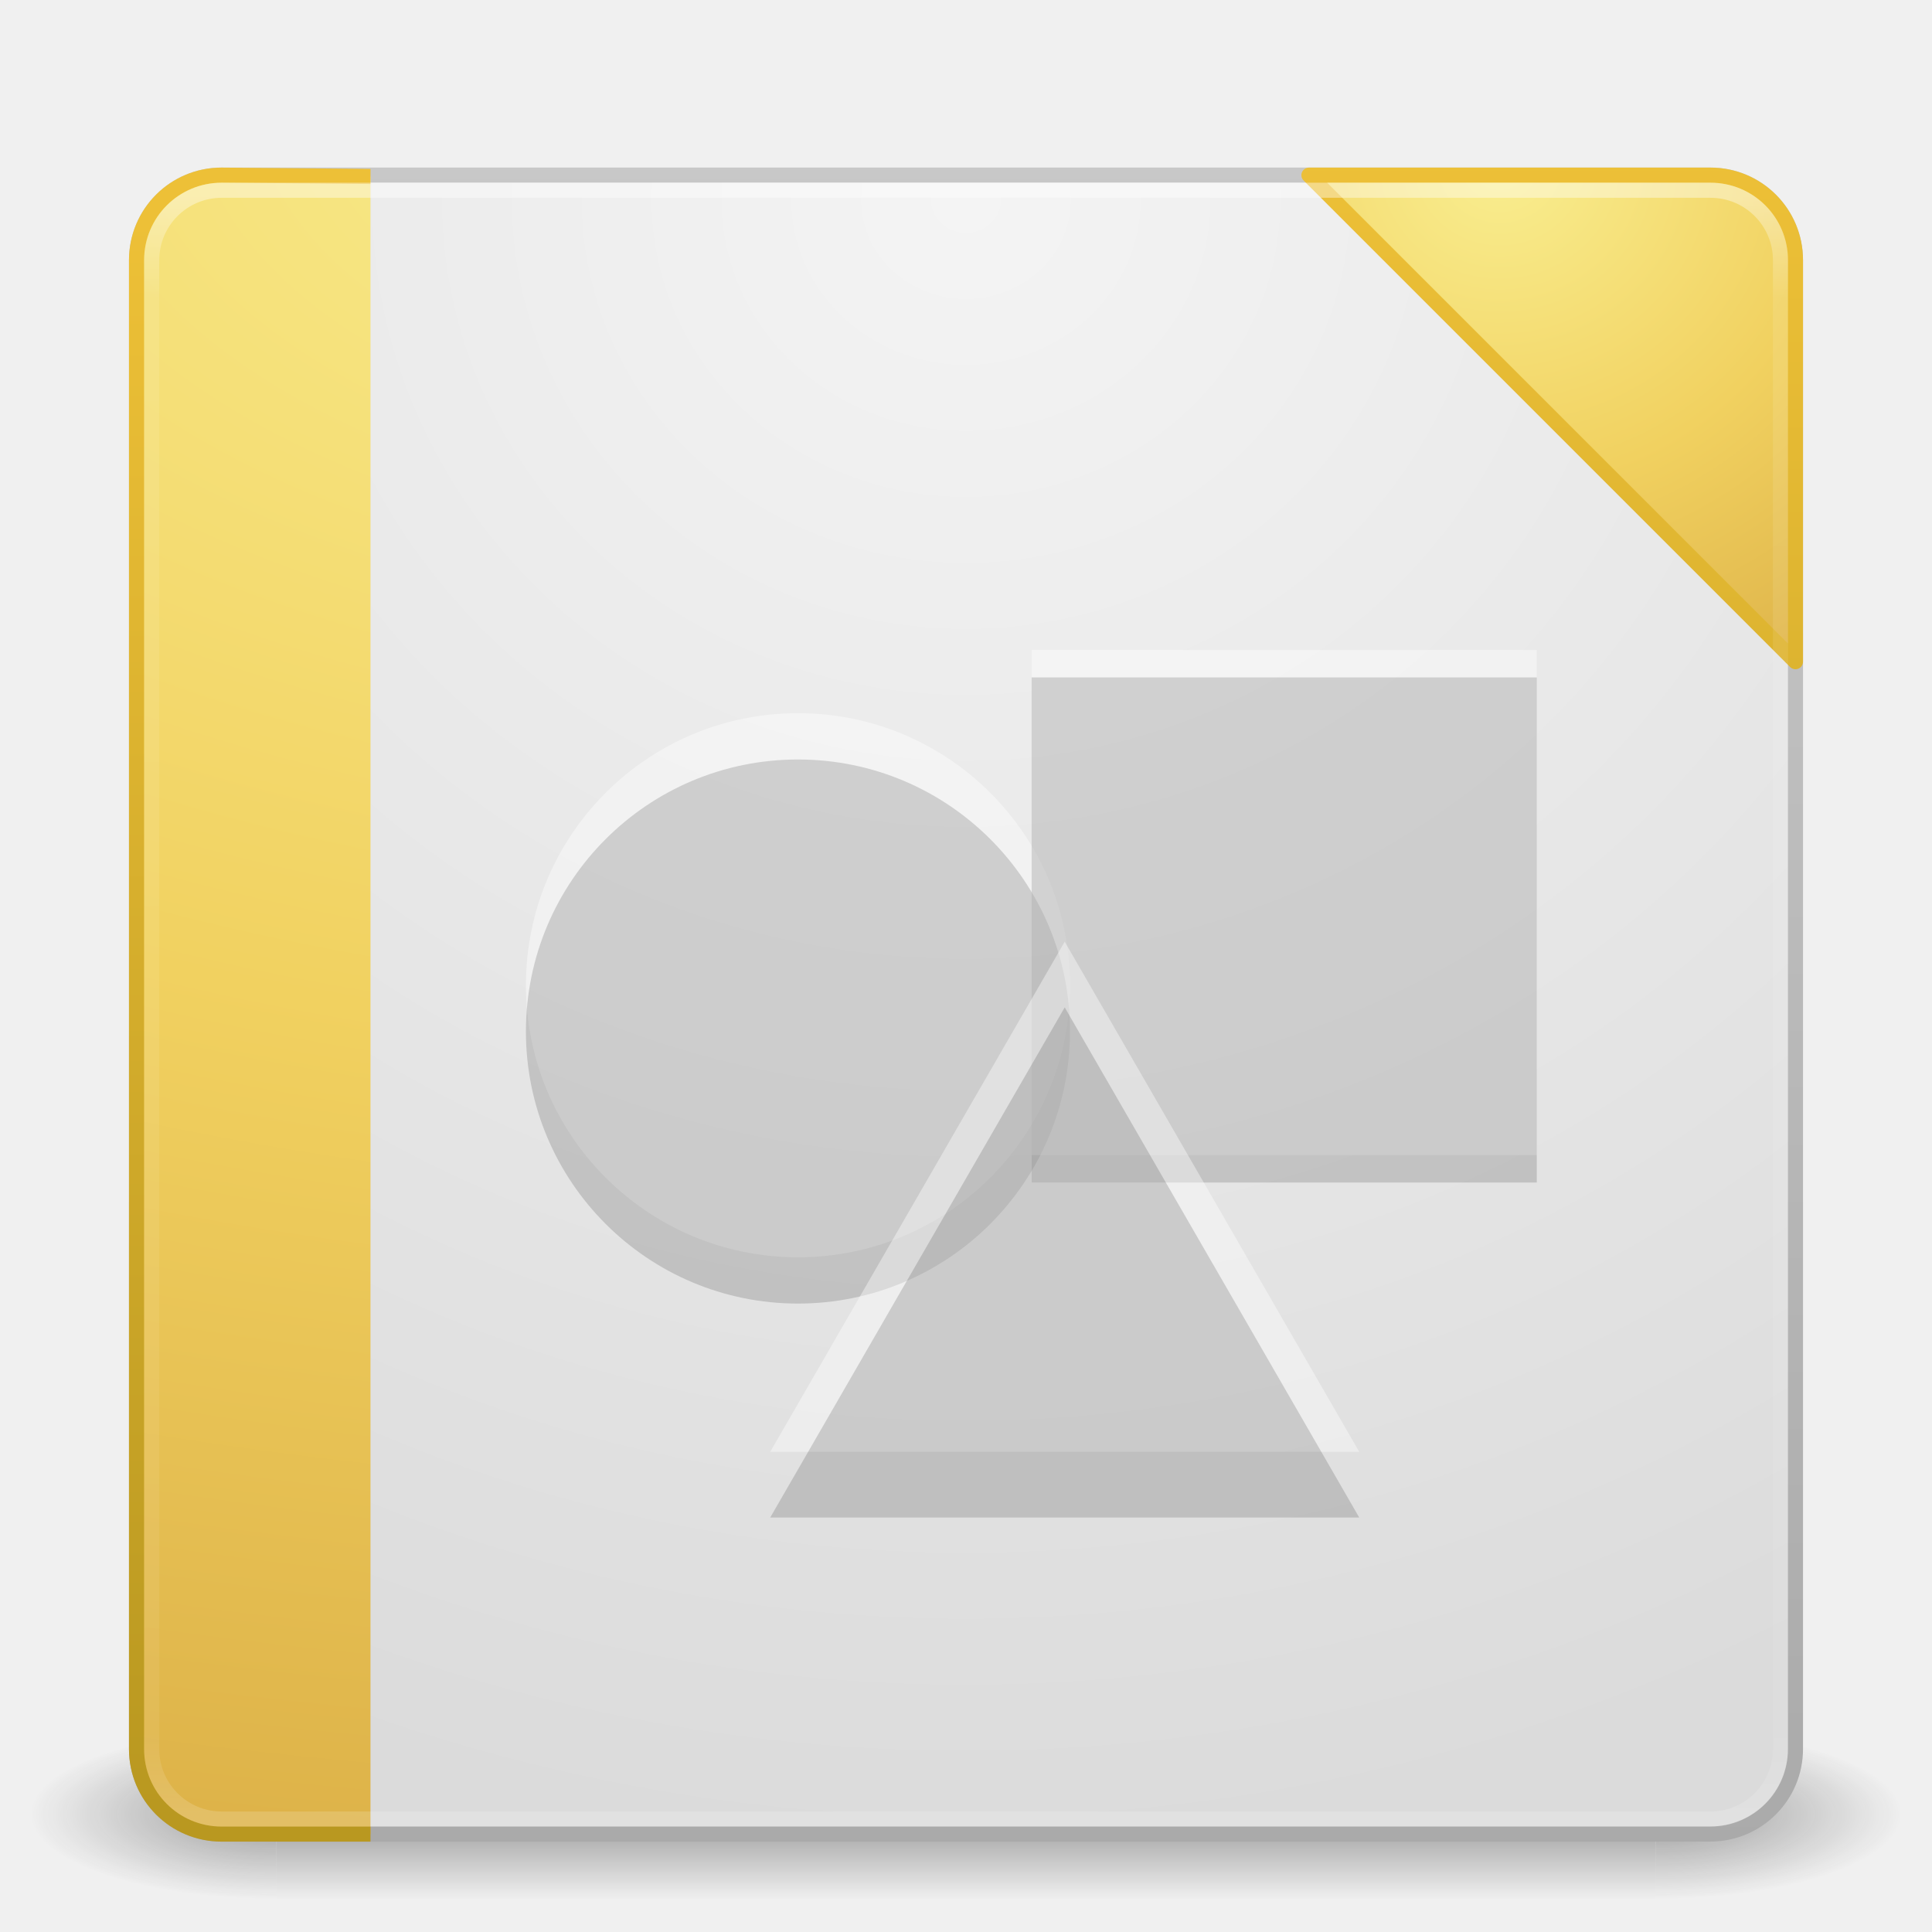
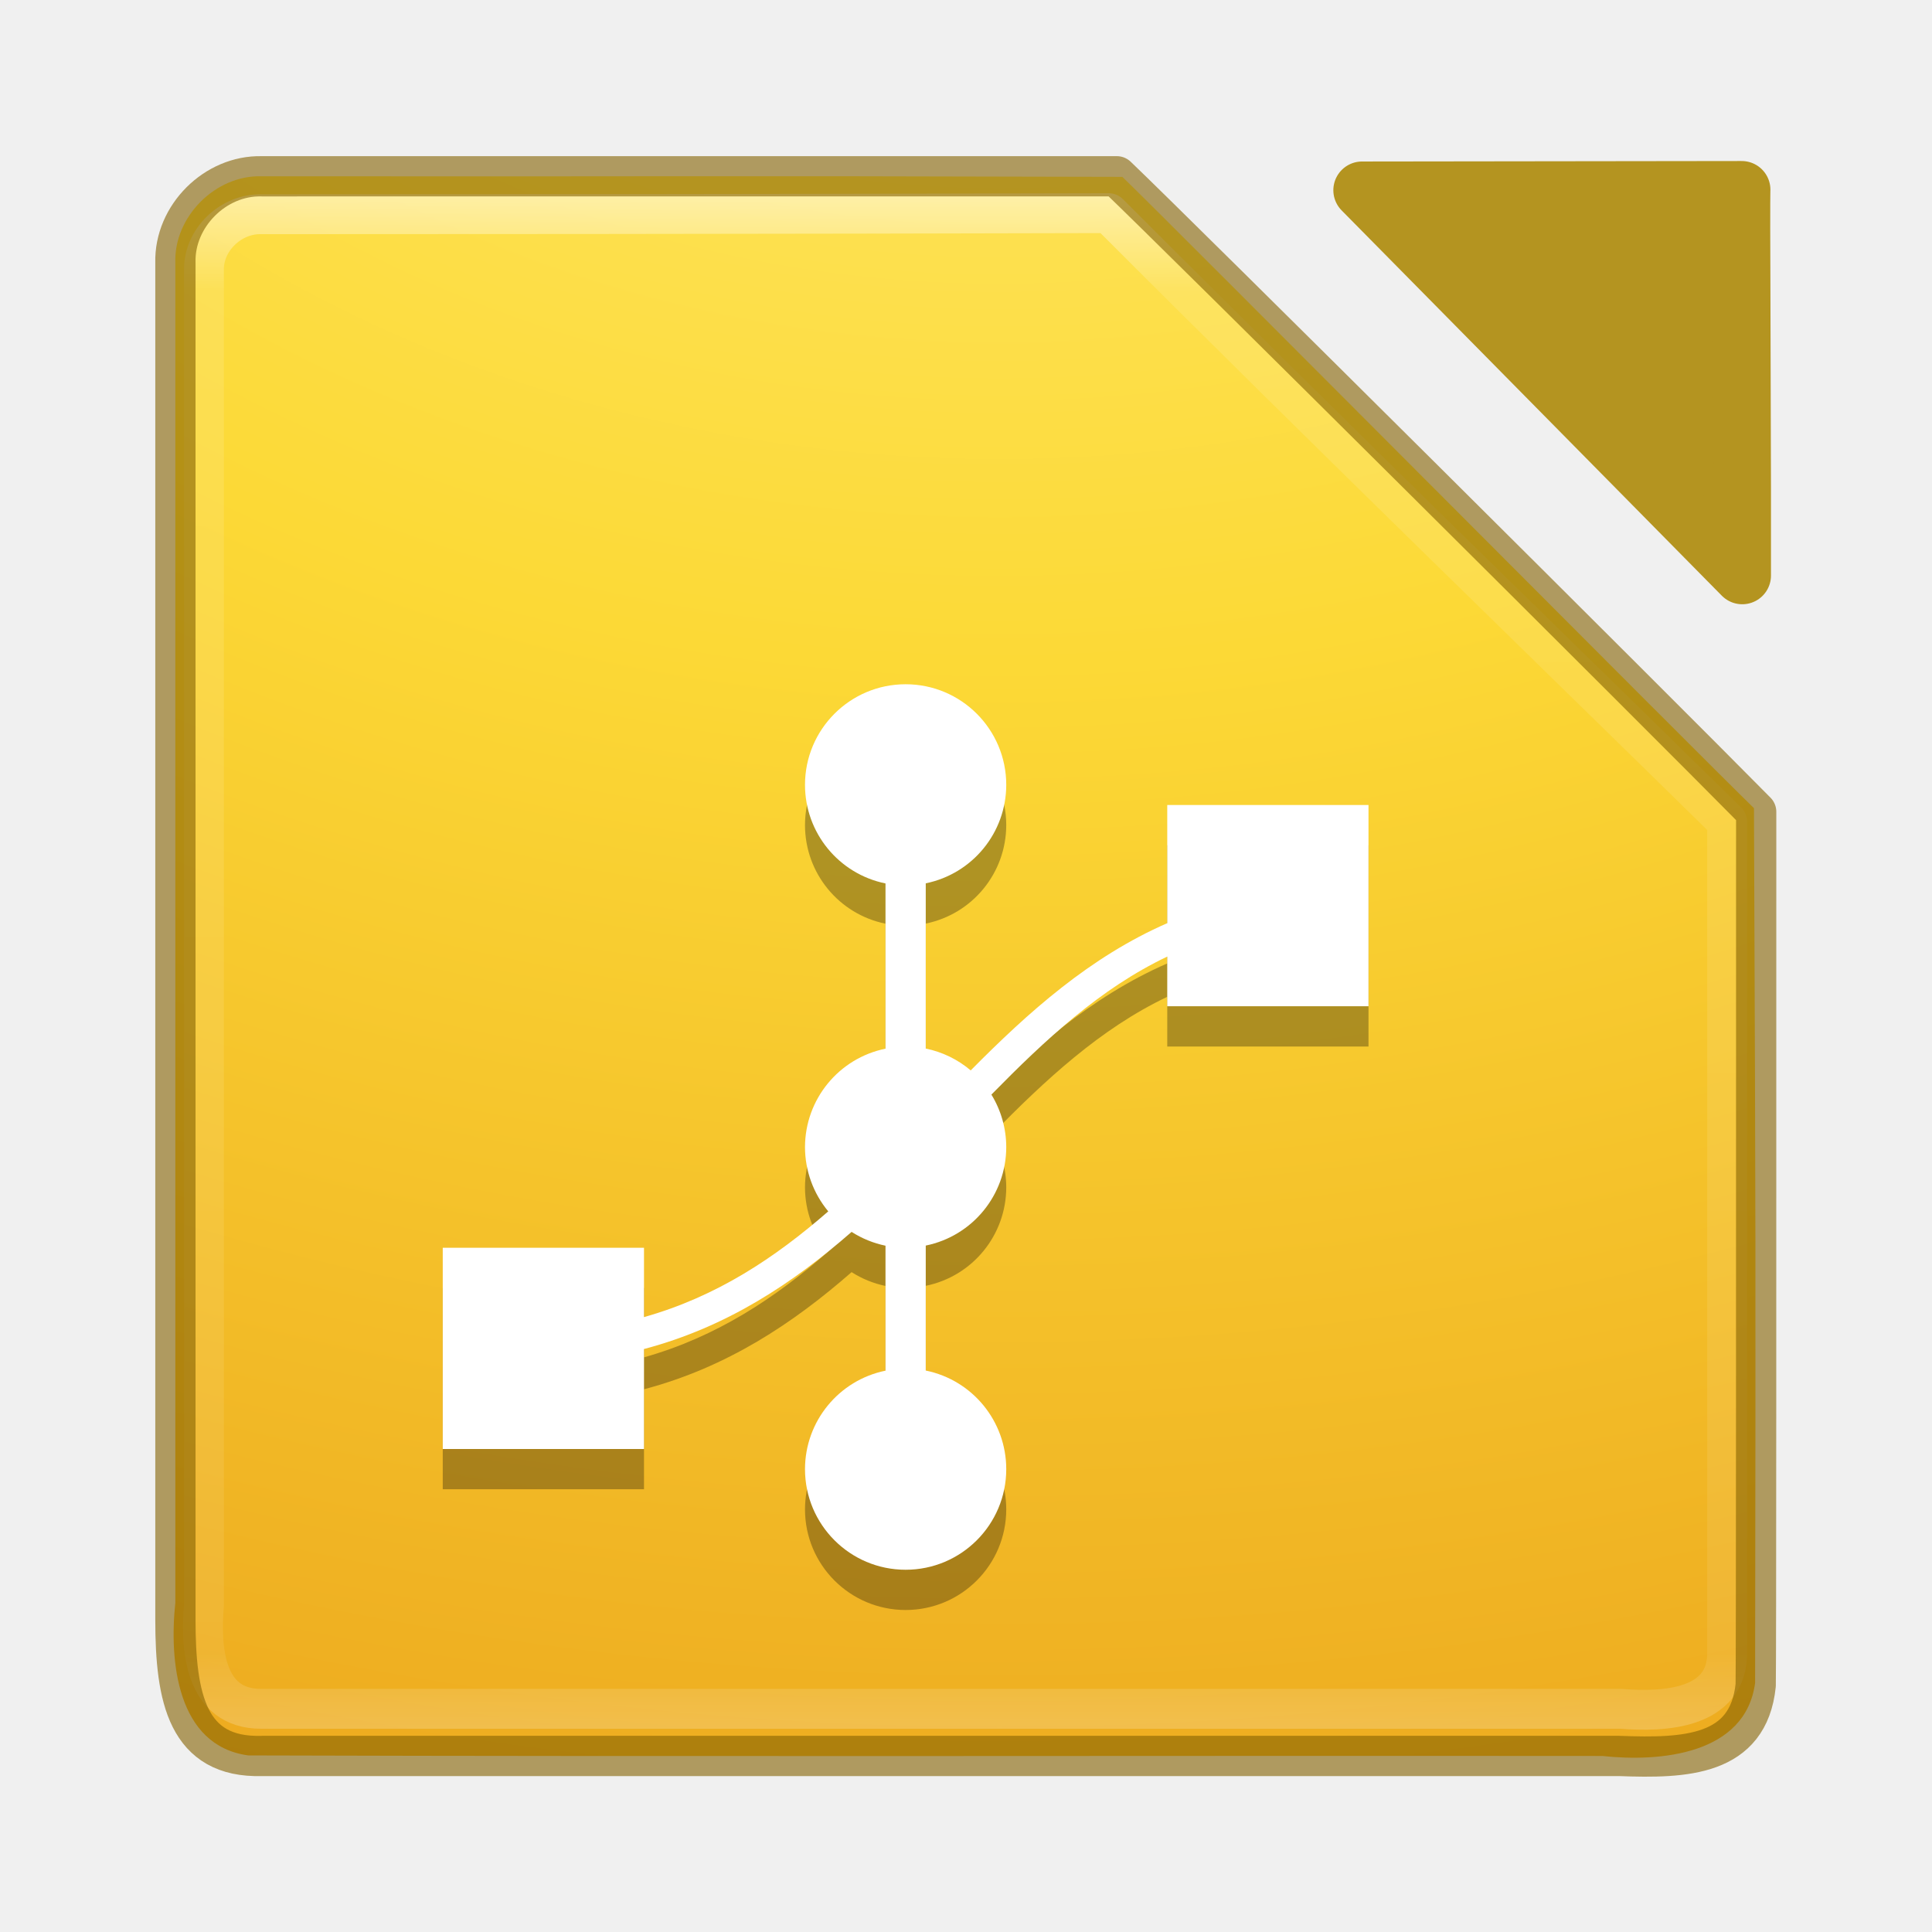
- <svg xmlns="http://www.w3.org/2000/svg" xmlns:xlink="http://www.w3.org/1999/xlink" width="128" height="128" id="svg4369" version="1.1">
-   <defs id="defs4371">
-     <linearGradient y2="43" x2="24" y1="5" x1="24" gradientTransform="translate(2.4e-6,0.9674485)" gradientUnits="userSpaceOnUse" id="linearGradient3497" xlink:href="#linearGradient3924-4" />
-     <linearGradient id="linearGradient3924-4">
-       <stop id="stop3926-8" style="stop-color:#ffffff;stop-opacity:1" offset="0" />
-       <stop id="stop3928-6" style="stop-color:#ffffff;stop-opacity:0.235" offset="0.063" />
-       <stop id="stop3930-4" style="stop-color:#ffffff;stop-opacity:0.157" offset="0.951" />
-       <stop id="stop3932-4" style="stop-color:#ffffff;stop-opacity:0.392" offset="1" />
+ <svg xmlns="http://www.w3.org/2000/svg" xmlns:xlink="http://www.w3.org/1999/xlink" version="1.1" width="48" height="48" id="svg4296">
+   <defs id="defs4298">
+     <linearGradient id="linearGradient3924-1">
+       <stop id="stop3926-3" style="stop-color:#ffffff;stop-opacity:1" offset="0" />
+       <stop id="stop3928-91" style="stop-color:#ffffff;stop-opacity:0.235" offset="0.063" />
+       <stop id="stop3930-6" style="stop-color:#ffffff;stop-opacity:0.157" offset="0.951" />
+       <stop id="stop3932-6" style="stop-color:#ffffff;stop-opacity:0.392" offset="1" />
    </linearGradient>
-     <radialGradient xlink:href="#linearGradient5344-867-2" id="radialGradient3351-4" gradientUnits="userSpaceOnUse" gradientTransform="matrix(-1.6167311e-7,4.352189,-8.092211,-1.30641e-7,102.5594,-28.43509)" cx="7.806" cy="9.957" fx="7.276" fy="9.957" r="12.672" />
-     <linearGradient id="linearGradient5344-867-2">
-       <stop offset="0" style="stop-color:#f9ee90;stop-opacity:1;" id="stop5559-5" />
-       <stop offset="0.397" style="stop-color:#f1d160;stop-opacity:1;" id="stop5561-3" />
-       <stop offset="1" style="stop-color:#ce9a36;stop-opacity:1;" id="stop5563-5" />
+     <radialGradient cx="4.993" cy="43.5" r="2.5" fx="4.993" fy="43.5" id="radialGradient3038-6" xlink:href="#linearGradient3688-166-749-4" gradientUnits="userSpaceOnUse" gradientTransform="matrix(2.003784,0,0,1.4,27.98813,-17.4)" />
+     <linearGradient id="linearGradient3688-166-749-4">
+       <stop id="stop2883-1" style="stop-color:#181818;stop-opacity:1" offset="0" />
+       <stop id="stop2885-5" style="stop-color:#181818;stop-opacity:0" offset="1" />
    </linearGradient>
-     <linearGradient xlink:href="#linearGradient4288" id="linearGradient3353-8" gradientUnits="userSpaceOnUse" gradientTransform="matrix(1,0,0,0.6592363,-2.00485,11.16688)" x1="10.72" y1="49.805" x2="10.72" y2="-7.172" />
-     <linearGradient id="linearGradient4288">
-       <stop id="stop4290" style="stop-color:#b99820;stop-opacity:1;" offset="0" />
-       <stop id="stop4292" style="stop-color:#edc037;stop-opacity:1;" offset="1" />
+     <radialGradient cx="4.993" cy="43.5" r="2.5" fx="4.993" fy="43.5" id="radialGradient3040-2" xlink:href="#linearGradient3688-464-309-9" gradientUnits="userSpaceOnUse" gradientTransform="matrix(2.003784,0,0,1.4,-20.01187,-104.4)" />
+     <linearGradient id="linearGradient3688-464-309-9">
+       <stop id="stop2889-2" style="stop-color:#181818;stop-opacity:1" offset="0" />
+       <stop id="stop2891-2" style="stop-color:#181818;stop-opacity:0" offset="1" />
    </linearGradient>
-     <linearGradient id="linearGradient3104-5-6">
-       <stop offset="0" style="stop-color:#aaaaaa;stop-opacity:1" id="stop3106-9-1" />
-       <stop offset="1" style="stop-color:#c8c8c8;stop-opacity:1" id="stop3108-9" />
+     <linearGradient id="linearGradient3702-501-757-0">
+       <stop id="stop2895-2" style="stop-color:#181818;stop-opacity:0" offset="0" />
+       <stop id="stop2897-9" style="stop-color:#181818;stop-opacity:1" offset="0.5" />
+       <stop id="stop2899-8" style="stop-color:#181818;stop-opacity:0" offset="1" />
    </linearGradient>
-     <linearGradient x1="24" y1="5" x2="24" y2="43" id="linearGradient3084" xlink:href="#linearGradient3924" gradientUnits="userSpaceOnUse" gradientTransform="translate(2.4e-6,0.9674487)" />
-     <linearGradient id="linearGradient3924">
-       <stop id="stop3926" style="stop-color:#ffffff;stop-opacity:1" offset="0" />
-       <stop id="stop3928" style="stop-color:#ffffff;stop-opacity:0.235" offset="0.063" />
-       <stop id="stop3930" style="stop-color:#ffffff;stop-opacity:0.157" offset="0.951" />
-       <stop id="stop3932" style="stop-color:#ffffff;stop-opacity:0.392" offset="1" />
+     <radialGradient xlink:href="#linearGradient2867-449-88-871-390-598-476-591-434-148-57-177-8-3-3" id="radialGradient3046" gradientUnits="userSpaceOnUse" gradientTransform="matrix(0,9.198063,-11.29676,0,137.3083,-79.53505)" cx="7.118" cy="9.957" fx="7.118" fy="9.957" r="12.672" />
+     <linearGradient xlink:href="#linearGradient3924-1" id="linearGradient3491" gradientUnits="userSpaceOnUse" gradientTransform="matrix(1.022835,0,0,1.003577,-0.5594635,-0.1968565)" x1="24" y1="5" x2="24" y2="43" />
+     <mask id="mask32">
+       <g id="g2190" style="filter:url(#alpha)">
+         <use xlink:href="#surface65" id="use2192" x="0" y="0" width="166.399" height="204.8" />
+       </g>
+     </mask>
+     <filter id="alpha" filterUnits="objectBoundingBox" x="0" y="0" width="1" height="1">
+       <feColorMatrix type="matrix" in="SourceGraphic" values="0 0 0 0 1 0 0 0 0 1 0 0 0 0 1 0 0 0 1 0" id="feColorMatrix339" />
+     </filter>
+     <mask id="mask39">
+       <g id="g4274" style="filter:url(#alpha)">
+         <use xlink:href="#surface80" id="use4276" x="0" y="0" width="166.399" height="204.8" />
+       </g>
+     </mask>
+     <mask id="mask40">
+       <g id="g4312" style="filter:url(#alpha)">
+         <use xlink:href="#surface83" id="use4314" x="0" y="0" width="166.399" height="204.8" />
+       </g>
+     </mask>
+     <mask id="mask41">
+       <g id="g4350" style="filter:url(#alpha)">
+         <use xlink:href="#surface86" id="use4352" x="0" y="0" width="166.399" height="204.8" />
+       </g>
+     </mask>
+     <mask id="mask45">
+       <g id="g4862" style="filter:url(#alpha)">
+         <use xlink:href="#surface94" id="use4864" x="0" y="0" width="166.399" height="204.8" />
+       </g>
+     </mask>
+     <mask id="mask46">
+       <g id="g4900" style="filter:url(#alpha)">
+         <use xlink:href="#surface97" id="use4902" x="0" y="0" width="166.399" height="204.8" />
+       </g>
+     </mask>
+     <mask id="mask48">
+       <g id="g5322" style="filter:url(#alpha)">
+         <use xlink:href="#surface101" id="use5324" x="0" y="0" width="166.399" height="204.8" />
+       </g>
+     </mask>
+     <mask id="mask49">
+       <g id="g5360" style="filter:url(#alpha)">
+         <use xlink:href="#surface104" id="use5362" x="0" y="0" width="166.399" height="204.8" />
+       </g>
+     </mask>
+     <mask id="mask51">
+       <g id="g5782" style="filter:url(#alpha)">
+         <use xlink:href="#surface108" id="use5784" x="0" y="0" width="166.399" height="204.8" />
+       </g>
+     </mask>
+     <linearGradient id="linearGradient2867-449-88-871-390-598-476-591-434-148-57-177-8-3-3">
+       <stop id="stop3750-1-0-7-1" style="stop-color:#ffee7d;stop-opacity:1;" offset="0" />
+       <stop id="stop3752-3-7-4-7" style="stop-color:#fcd936;stop-opacity:1;" offset="0.262" />
+       <stop id="stop3754-1-8-5" style="stop-color:#e2880e;stop-opacity:1;" offset="0.705" />
+       <stop id="stop3756-1-6-2-5" style="stop-color:#ac871f;stop-opacity:1;" offset="1" />
    </linearGradient>
-     <radialGradient cx="7.496" cy="8.45" r="20" fx="7.496" fy="8.45" id="radialGradient3093" xlink:href="#linearGradient3600" gradientUnits="userSpaceOnUse" gradientTransform="matrix(0,1.93928,-2.051527,-5.2784231e-8,41.33504,-8.486255)" />
-     <linearGradient id="linearGradient3600">
-       <stop id="stop3602" style="stop-color:#f4f4f4;stop-opacity:1" offset="0" />
-       <stop id="stop3604" style="stop-color:#dbdbdb;stop-opacity:1" offset="1" />
-     </linearGradient>
-     <linearGradient x1="24" y1="44" x2="24" y2="3.899" id="linearGradient3095" xlink:href="#linearGradient3104" gradientUnits="userSpaceOnUse" gradientTransform="translate(-6e-7,0.9674387)" />
-     <linearGradient id="linearGradient3104">
-       <stop id="stop3106" style="stop-color:#aaaaaa;stop-opacity:1" offset="0" />
-       <stop id="stop3108" style="stop-color:#c8c8c8;stop-opacity:1" offset="1" />
-     </linearGradient>
-     <linearGradient x1="20" y1="43" x2="20" y2="3" id="linearGradient3098" xlink:href="#linearGradient3104-5" gradientUnits="userSpaceOnUse" />
-     <linearGradient id="linearGradient3104-5">
-       <stop id="stop3106-9" style="stop-color:#aaaaaa;stop-opacity:1" offset="0" />
-       <stop id="stop3108-8" style="stop-color:#c8c8c8;stop-opacity:1" offset="1" />
-     </linearGradient>
-     <radialGradient cx="4.993" cy="43.5" r="2.5" fx="4.993" fy="43.5" id="radialGradient2873-966-168" xlink:href="#linearGradient3688-166-749" gradientUnits="userSpaceOnUse" gradientTransform="matrix(2.003784,0,0,1.4,27.98813,-17.4)" />
-     <linearGradient id="linearGradient3688-166-749">
-       <stop id="stop2883" style="stop-color:#181818;stop-opacity:1" offset="0" />
-       <stop id="stop2885" style="stop-color:#181818;stop-opacity:0" offset="1" />
-     </linearGradient>
-     <radialGradient cx="4.993" cy="43.5" r="2.5" fx="4.993" fy="43.5" id="radialGradient2875-742-326" xlink:href="#linearGradient3688-464-309" gradientUnits="userSpaceOnUse" gradientTransform="matrix(2.003784,0,0,1.4,-20.01187,-104.4)" />
-     <linearGradient id="linearGradient3688-464-309">
-       <stop id="stop2889" style="stop-color:#181818;stop-opacity:1" offset="0" />
-       <stop id="stop2891" style="stop-color:#181818;stop-opacity:0" offset="1" />
-     </linearGradient>
-     <linearGradient x1="25.058" y1="47.028" x2="25.058" y2="39.999" id="linearGradient2877-634-617" xlink:href="#linearGradient3702-501-757" gradientUnits="userSpaceOnUse" />
-     <linearGradient id="linearGradient3702-501-757">
-       <stop id="stop2895" style="stop-color:#181818;stop-opacity:0" offset="0" />
-       <stop id="stop2897" style="stop-color:#181818;stop-opacity:1" offset="0.5" />
-       <stop id="stop2899" style="stop-color:#181818;stop-opacity:0" offset="1" />
-     </linearGradient>
-     <linearGradient xlink:href="#linearGradient4288" id="linearGradient3898" gradientUnits="userSpaceOnUse" gradientTransform="translate(-6e-7,0.9674387)" x1="24" y1="44" x2="24" y2="3.899" />
-     <radialGradient xlink:href="#linearGradient5344-867-2" id="radialGradient3900" gradientUnits="userSpaceOnUse" gradientTransform="matrix(0,0.9497006,-0.9820278,0,38.84116,-1.519708)" cx="7.04" cy="2.332" fx="7.04" fy="2.332" r="20" />
-     <radialGradient xlink:href="#linearGradient5344-867-2" id="radialGradient3056" gradientUnits="userSpaceOnUse" gradientTransform="matrix(0,0.9497006,-0.9820278,0,38.84116,-1.519708)" cx="7.04" cy="2.332" fx="7.04" fy="2.332" r="20" />
-     <linearGradient xlink:href="#linearGradient4288" id="linearGradient3058" gradientUnits="userSpaceOnUse" gradientTransform="translate(-6e-7,0.9674387)" x1="24" y1="44" x2="24" y2="3.899" />
-     <linearGradient xlink:href="#linearGradient3924-4" id="linearGradient3071" gradientUnits="userSpaceOnUse" gradientTransform="translate(2.4e-6,0.9674485)" x1="24" y1="5" x2="24" y2="43" />
-     <radialGradient xlink:href="#linearGradient5344-867-2" id="radialGradient3074" gradientUnits="userSpaceOnUse" gradientTransform="matrix(-1.6167311e-7,4.352189,-8.092211,-1.30641e-7,102.5594,-28.43509)" cx="7.806" cy="9.957" fx="7.276" fy="9.957" r="12.672" />
-     <linearGradient xlink:href="#linearGradient4288" id="linearGradient3076" gradientUnits="userSpaceOnUse" gradientTransform="matrix(1,0,0,0.6592363,-2.00485,11.16688)" x1="10.72" y1="49.805" x2="10.72" y2="-7.172" />
-     <linearGradient xlink:href="#linearGradient3924" id="linearGradient3079" gradientUnits="userSpaceOnUse" gradientTransform="translate(2.4e-6,0.9674487)" x1="24" y1="5" x2="24" y2="43" />
-     <radialGradient xlink:href="#linearGradient3600" id="radialGradient3082" gradientUnits="userSpaceOnUse" gradientTransform="matrix(0,1.93928,-2.051527,-5.2784231e-8,41.33504,-8.486255)" cx="7.496" cy="8.45" fx="7.496" fy="8.45" r="20" />
-     <linearGradient xlink:href="#linearGradient3104" id="linearGradient3085" gradientUnits="userSpaceOnUse" gradientTransform="translate(-6e-7,0.9674387)" x1="24" y1="44" x2="24" y2="3.899" />
-     <linearGradient xlink:href="#linearGradient3104-5" id="linearGradient3088" gradientUnits="userSpaceOnUse" x1="20" y1="43" x2="20" y2="3" />
-     <radialGradient xlink:href="#linearGradient3688-166-749" id="radialGradient3126" gradientUnits="userSpaceOnUse" gradientTransform="matrix(2.003784,0,0,1.4,27.98813,-17.4)" cx="4.993" cy="43.5" fx="4.993" fy="43.5" r="2.5" />
-     <radialGradient xlink:href="#linearGradient3688-464-309" id="radialGradient3128" gradientUnits="userSpaceOnUse" gradientTransform="matrix(2.003784,0,0,1.4,-20.01187,-104.4)" cx="4.993" cy="43.5" fx="4.993" fy="43.5" r="2.5" />
-     <linearGradient xlink:href="#linearGradient3702-501-757" id="linearGradient3130" gradientUnits="userSpaceOnUse" x1="25.058" y1="47.028" x2="25.058" y2="39.999" />
-     <linearGradient xlink:href="#linearGradient3104-5" id="linearGradient3132" gradientUnits="userSpaceOnUse" x1="20" y1="43" x2="20" y2="3" />
-     <radialGradient xlink:href="#linearGradient3600" id="radialGradient3134" gradientUnits="userSpaceOnUse" gradientTransform="matrix(0,1.93928,-2.051527,-5.2784231e-8,41.33504,-8.486255)" cx="7.496" cy="8.45" fx="7.496" fy="8.45" r="20" />
-     <linearGradient xlink:href="#linearGradient3104" id="linearGradient3136" gradientUnits="userSpaceOnUse" gradientTransform="translate(-6e-7,0.9674387)" x1="24" y1="44" x2="24" y2="3.899" />
-     <linearGradient xlink:href="#linearGradient3924" id="linearGradient3138" gradientUnits="userSpaceOnUse" gradientTransform="translate(2.4e-6,0.9674487)" x1="24" y1="5" x2="24" y2="43" />
-     <radialGradient xlink:href="#linearGradient5344-867-2" id="radialGradient3140" gradientUnits="userSpaceOnUse" gradientTransform="matrix(-1.6167311e-7,4.352189,-8.092211,-1.30641e-7,102.5594,-28.43509)" cx="7.806" cy="9.957" fx="7.276" fy="9.957" r="12.672" />
-     <linearGradient xlink:href="#linearGradient4288" id="linearGradient3142" gradientUnits="userSpaceOnUse" gradientTransform="matrix(1,0,0,0.6592363,-2.00485,11.16688)" x1="10.72" y1="49.805" x2="10.72" y2="-7.172" />
-     <linearGradient xlink:href="#linearGradient3924-4" id="linearGradient3144" gradientUnits="userSpaceOnUse" gradientTransform="translate(2.4e-6,0.9674485)" x1="24" y1="5" x2="24" y2="43" />
-     <radialGradient xlink:href="#linearGradient5344-867-2" id="radialGradient3146" gradientUnits="userSpaceOnUse" gradientTransform="matrix(0,0.9497006,-0.9820278,0,38.84116,-1.519708)" cx="7.04" cy="2.332" fx="7.04" fy="2.332" r="20" />
-     <linearGradient xlink:href="#linearGradient4288" id="linearGradient3148" gradientUnits="userSpaceOnUse" gradientTransform="translate(-6e-7,0.9674387)" x1="24" y1="44" x2="24" y2="3.899" />
-     <radialGradient xlink:href="#linearGradient5344-867-2" id="radialGradient3151" gradientUnits="userSpaceOnUse" gradientTransform="matrix(0,0.9497006,-0.9820278,0,38.84116,-1.519708)" cx="7.04" cy="2.332" fx="7.04" fy="2.332" r="20" />
-     <linearGradient xlink:href="#linearGradient4288" id="linearGradient3153" gradientUnits="userSpaceOnUse" gradientTransform="translate(-6e-7,0.9674387)" x1="24" y1="44" x2="24" y2="3.899" />
-     <linearGradient xlink:href="#linearGradient3924-4" id="linearGradient3165" gradientUnits="userSpaceOnUse" gradientTransform="translate(2.4e-6,0.9674485)" x1="24" y1="5" x2="24" y2="43" />
-     <radialGradient xlink:href="#linearGradient5344-867-2" id="radialGradient3168" gradientUnits="userSpaceOnUse" gradientTransform="matrix(-1.6167311e-7,4.352189,-8.092211,-1.30641e-7,102.5594,-28.43509)" cx="7.806" cy="9.957" fx="7.276" fy="9.957" r="12.672" />
-     <linearGradient xlink:href="#linearGradient4288" id="linearGradient3170" gradientUnits="userSpaceOnUse" gradientTransform="matrix(1,0,0,0.6592363,-2.00485,11.16688)" x1="10.72" y1="49.805" x2="10.72" y2="-7.172" />
-     <linearGradient xlink:href="#linearGradient3924" id="linearGradient3173" gradientUnits="userSpaceOnUse" gradientTransform="translate(2.4e-6,0.9674487)" x1="24" y1="5" x2="24" y2="43" />
-     <radialGradient xlink:href="#linearGradient3600" id="radialGradient3176" gradientUnits="userSpaceOnUse" gradientTransform="matrix(0,1.93928,-2.051527,-5.2784231e-8,41.33504,-8.486255)" cx="7.496" cy="8.45" fx="7.496" fy="8.45" r="20" />
-     <linearGradient xlink:href="#linearGradient3104" id="linearGradient3178" gradientUnits="userSpaceOnUse" gradientTransform="translate(-6e-7,0.9674387)" x1="24" y1="44" x2="24" y2="3.899" />
-     <linearGradient xlink:href="#linearGradient3104-5" id="linearGradient3181" gradientUnits="userSpaceOnUse" x1="20" y1="43" x2="20" y2="3" />
  </defs>
-   <g id="layer1" transform="translate(0,80)">
-     <g id="g3199" transform="matrix(2.818181,0,0,2.818181,-3.636361,-83.80813)" style="stroke-width:0.355;stroke-miterlimit:4;stroke-dasharray:none">
-       <g style="stroke-width:0.507;stroke-miterlimit:4;stroke-dasharray:none;display:inline" id="g2036" transform="matrix(1.1,0,0,0.4444449,-2.400002,25.11107)">
-         <g style="opacity:0.4;stroke-width:0.436;stroke-miterlimit:4;stroke-dasharray:none" id="g3712" transform="matrix(1.052632,0,0,1.285713,-1.263158,-13.42854)">
-           <rect style="fill:url(#radialGradient3126);fill-opacity:1;stroke:none" id="rect2801" y="40" x="38" height="7" width="5" />
-           <rect style="fill:url(#radialGradient3128);fill-opacity:1;stroke:none" id="rect3696" transform="scale(-1,-1)" y="-47" x="-10" height="7" width="5" />
-           <rect style="fill:url(#linearGradient3130);fill-opacity:1;stroke:none" id="rect3700" y="40" x="10" height="7" width="28" />
-         </g>
-       </g>
-       <path style="opacity:0.05;color:#000000;fill:url(#linearGradient3181);fill-opacity:1;fill-rule:nonzero;stroke:none;stroke-width:0.355;marker:none;visibility:visible;display:inline;overflow:visible;enable-background:accumulate" id="path4564-0" d="m 22.969,8.187 a 2.936,2.936 0 0 0 -1.406,0.406 L 10.531,14.969 A 2.936,2.936 0 0 0 9.125,17 2.936,2.936 0 0 0 9.094,17 2.936,2.936 0 0 0 8.125,19.188 L 8.062,31.906 a 2.936,2.936 0 0 0 1,2.188 2.936,2.936 0 0 0 0,0.031 2.936,2.936 0 0 0 1.438,2.094 l 11,6.312 a 2.936,2.936 0 0 0 2.406,0.219 2.936,2.936 0 0 0 0.031,0 2.936,2.936 0 0 0 2.5,-0.188 l 11,-6.344 a 2.936,2.936 0 0 0 1.406,-2 2.936,2.936 0 0 0 1.094,-2.25 l 0,-12.719 a 2.936,2.936 0 0 0 -1,-2.188 A 2.936,2.936 0 0 0 37.5,14.969 L 26.469,8.625 a 2.936,2.936 0 0 0 -2.406,-0.25 2.936,2.936 0 0 0 -1.094,-0.188 z" />
-       <rect style="color:#000000;fill:url(#radialGradient3176);fill-opacity:1;fill-rule:nonzero;stroke:url(#linearGradient3178);stroke-width:0.355;stroke-linecap:round;stroke-linejoin:round;stroke-miterlimit:4;stroke-opacity:1;stroke-dasharray:none;stroke-dashoffset:0;marker:none;visibility:visible;display:inline;overflow:visible;enable-background:accumulate" id="rect5505-21" y="5.467" x="4.5" ry="2" rx="2" height="39" width="39" />
-       <path id="rect5505-21-0" d="m 10,5.5 c 0,0 -3.1,-0.031 -3.5,-0.031 -1.108,0 -2,0.892 -2,2 l 0,35 c 0,1.108 0.892,2 2,2 l 3.5,0" style="color:#000000;fill:url(#radialGradient3168);fill-opacity:1;fill-rule:nonzero;stroke:url(#linearGradient3170);stroke-width:0.355;stroke-linecap:butt;stroke-linejoin:round;stroke-miterlimit:4;stroke-opacity:1;stroke-dasharray:none;stroke-dashoffset:0;marker:none;visibility:visible;display:inline;overflow:visible;enable-background:accumulate" />
-       <g id="g3188" style="stroke-width:0.355;stroke-miterlimit:4;stroke-dasharray:none">
-         <g id="g3069" transform="matrix(0.9525495,0,0,0.9525495,-10.0243,0.3609456)" style="stroke-width:0.373;stroke-miterlimit:4;stroke-dasharray:none">
-           <path transform="translate(7.857143,5.64101)" style="opacity:0.4;fill:#ffffff;fill-opacity:1;stroke:none" id="path3051" d="m 30.429,19.714 c 0,3.708 -3.006,6.714 -6.714,6.714 -3.708,0 -6.714,-3.006 -6.714,-6.714 0,-3.708 3.006,-6.714 6.714,-6.714 3.708,0 6.714,3.006 6.714,6.714 z" />
-           <path transform="translate(7.857143,6.783867)" d="m 30.429,19.714 c 0,3.708 -3.006,6.714 -6.714,6.714 -3.708,0 -6.714,-3.006 -6.714,-6.714 0,-3.708 3.006,-6.714 6.714,-6.714 3.708,0 6.714,3.006 6.714,6.714 z" id="path3049" style="opacity:0.15;fill:#000000;fill-opacity:1;stroke:none" />
-         </g>
-         <g id="g3065" transform="matrix(0.9035027,0,0,0.9035027,9.732043,3.982738)" style="stroke-width:0.393;stroke-miterlimit:4;stroke-dasharray:none">
-           <rect ry="0" rx="0" y="14" x="17.5" height="13.143" width="13.143" id="rect3053" style="opacity:0.4;fill:#ffffff;fill-opacity:1;stroke:none" />
-           <rect style="opacity:0.15;fill:#000000;fill-opacity:1;stroke:none" id="rect3055" width="13.143" height="13.143" x="17.5" y="14.714" rx="0" ry="0" />
-         </g>
-         <g id="g3061" transform="matrix(0.9828942,0,0,0.9828942,7.786505,7.052968)" style="stroke-width:0.361;stroke-miterlimit:4;stroke-dasharray:none">
-           <path style="opacity:0.4;fill:#ffffff;fill-opacity:1;stroke:none" id="path3059" d="m 25.901,28.924 -7.044,-1e-6 -7.044,1e-6 3.522,-6.101 3.522,-6.101 3.522,6.101 z" />
-           <path transform="translate(0,1.571429)" d="m 25.901,28.924 -7.044,-1e-6 -7.044,1e-6 3.522,-6.101 3.522,-6.101 3.522,6.101 z" id="path3057" style="opacity:0.15;fill:#000000;fill-opacity:1;stroke:none" />
-         </g>
-       </g>
-       <path id="rect3872" d="m 32.062,5.469 11.438,11.438 0,-9.438 c 0,-1.108 -0.892,-2 -2,-2 l -9.438,0 z" style="color:#000000;fill:url(#radialGradient3151);fill-opacity:1;fill-rule:nonzero;stroke:url(#linearGradient3153);stroke-width:0.355;stroke-linecap:round;stroke-linejoin:round;stroke-miterlimit:4;stroke-opacity:1;stroke-dasharray:none;stroke-dashoffset:0;marker:none;visibility:visible;display:inline;overflow:visible;enable-background:accumulate" />
-       <rect style="opacity:0.4;fill:none;stroke:url(#linearGradient3165);stroke-width:0.355;stroke-linecap:round;stroke-linejoin:round;stroke-miterlimit:4;stroke-opacity:1;stroke-dasharray:none;stroke-dashoffset:0" id="rect6741-2-5" y="5.824" x="4.857" ry="1.644" rx="1.644" height="38.291" width="38.291" />
-     </g>
-   </g>
+   <use transform="matrix(0.2835962,0,0,0.2835963,-104.7445,-3.32954)" xlink:href="#surface66" mask="url(#mask32)" id="use5918" x="0" y="0" width="166.399" height="204.8" />
+   <use transform="matrix(0.2835962,0,0,0.2835963,-104.7445,-3.32954)" xlink:href="#surface81" mask="url(#mask39)" id="use5938" x="0" y="0" width="166.399" height="204.8" />
+   <use transform="matrix(0.2835962,0,0,0.2835963,-104.7445,-3.32954)" xlink:href="#surface84" mask="url(#mask40)" id="use5940" x="0" y="0" width="166.399" height="204.8" />
+   <use transform="matrix(0.2835962,0,0,0.2835963,-104.7445,-3.32954)" xlink:href="#surface87" mask="url(#mask41)" id="use5942" x="0" y="0" width="166.399" height="204.8" />
+   <use transform="matrix(0.2835962,0,0,0.2835963,-104.7445,-3.32954)" xlink:href="#surface95" mask="url(#mask45)" id="use5946" x="0" y="0" width="166.399" height="204.8" />
+   <use transform="matrix(0.2835962,0,0,0.2835963,-104.7445,-3.32954)" xlink:href="#surface98" mask="url(#mask46)" id="use5948" x="0" y="0" width="166.399" height="204.8" />
+   <use transform="matrix(0.2835962,0,0,0.2835963,-104.7445,-3.32954)" xlink:href="#surface102" mask="url(#mask48)" id="use5950" x="0" y="0" width="166.399" height="204.8" />
+   <use transform="matrix(0.2835962,0,0,0.2835963,-104.7445,-3.32954)" xlink:href="#surface105" mask="url(#mask49)" id="use5952" x="0" y="0" width="166.399" height="204.8" />
+   <use transform="matrix(0.2835962,0,0,0.2835963,-104.7445,-3.32954)" xlink:href="#surface109" mask="url(#mask51)" id="use5954" x="0" y="0" width="166.399" height="204.8" />
+   <g transform="matrix(0.3863364,0,0,0.2727081,-4.977089,7.7734)" id="g3174-4" style="fill:#352700;fill-opacity:1;stroke:#352700;stroke-width:1.001;stroke-miterlimit:4;stroke-dasharray:none;stroke-opacity:1" />
+   <path id="path4572-6" d="M 33.84,4.726 40.659,11.636 l 2.627,2.663 0,-2.127 -0.015,-5.348 c -0.009,-1.921 0.001,-2.11 0.001,-2.11 z" style="color:#000000;display:inline;overflow:visible;visibility:visible;fill:#b49420;fill-opacity:1;stroke:#b49420;stroke-width:1.427;stroke-linecap:round;stroke-linejoin:round;stroke-miterlimit:4;stroke-dasharray:none;stroke-dashoffset:0;stroke-opacity:1;marker:none;enable-background:accumulate" />
+   <path style="color:#000000;display:inline;overflow:visible;visibility:visible;opacity:1;fill:url(#radialGradient3046);fill-opacity:1;fill-rule:nonzero;stroke:none;stroke-width:1;stroke-miterlimit:4;stroke-dasharray:none;marker:none;enable-background:accumulate" d="m 6.499,4.38 c 11.769,0.01 9.618,-0.019 21.386,0.014 1.1,1.056 14.387,14.42 15.692,15.685 0.043,11.192 0.044,10.509 0.028,21.736 -0.241,1.78 -2.364,1.967 -3.794,1.812 -11.214,-0.01 -22.428,0.019 -33.642,-0.014 -1.78,-0.24 -1.967,-2.363 -1.813,-3.792 0,-11.1 0,-22.2 0,-33.3 C 4.322,5.38 5.358,4.344 6.499,4.38 Z" id="rect5505-21-3-8-5-2" />
+   <path style="opacity:0.5;fill:none;stroke:url(#linearGradient3491);stroke-width:0.99;stroke-linecap:round;stroke-linejoin:round;stroke-miterlimit:4;stroke-dasharray:none;stroke-dashoffset:0;stroke-opacity:1" d="m 6.494,5.323 c 11.663,0 21.053,-0.027 21.053,-0.027 5.38,5.391 11.124,10.954 15.363,15.117 0,0 0.001,14.054 0.001,20.645 0.006,1.405 -1.563,1.483 -2.629,1.397 -11.262,0 -22.525,0 -33.787,0 -1.436,0.006 -1.515,-1.53 -1.428,-2.573 0,-11.054 0,-22.108 0,-33.162 -0.019,-0.751 0.66,-1.416 1.428,-1.397 z" id="rect6741-5-0-2-3" />
+   <path style="color:#000000;display:inline;overflow:visible;visibility:visible;opacity:0.6;fill:none;stroke:#846100;stroke-width:1;stroke-linecap:round;stroke-linejoin:round;stroke-miterlimit:4;stroke-dasharray:none;stroke-dashoffset:0;stroke-opacity:1;marker:none;enable-background:accumulate" d="m 6.499,4.38 c 7.132,0 21.247,-6.05e-4 21.247,-6.05e-4 1.58,1.51 13.467,13.337 15.886,15.79 0,11.241 -4e-6,20.949 -0.012,21.699 -0.183,1.764 -1.748,1.82 -3.385,1.758 -11.245,0 -22.49,0 -33.735,0 -1.841,0.051 -2.142,-1.432 -2.142,-3.384 0,-11.241 0,-22.481 0,-33.722 C 4.33,5.37 5.347,4.352 6.499,4.38 Z" id="rect5505-21-3-8-9-1-1" />
+   <path id="path4415" d="m 22.5,18 a 2.5,2.5 0 0 0 -2.5,2.5 2.5,2.5 0 0 0 2,2.449 l 0,4.105 A 2.5,2.5 0 0 0 20,29.5 2.5,2.5 0 0 0 20.578,31.096 C 19.26,32.245 17.812,33.212 16,33.723 L 16,32 l -5,0 0,5 5,0 0,-2.484 c 2.068,-0.547 3.706,-1.641 5.158,-2.91 A 2.5,2.5 0 0 0 22,31.949 l 0,3.105 A 2.5,2.5 0 0 0 20,37.5 2.5,2.5 0 0 0 22.5,40 2.5,2.5 0 0 0 25,37.5 2.5,2.5 0 0 0 23,35.051 l 0,-3.105 A 2.5,2.5 0 0 0 25,29.5 2.5,2.5 0 0 0 24.631,28.195 C 25.973,26.829 27.332,25.56 29,24.766 L 29,26 l 5,0 0,-5 -5,0 0,2.936 c -1.914,0.836 -3.444,2.203 -4.883,3.658 A 2.5,2.5 0 0 0 23,27.051 l 0,-4.105 A 2.5,2.5 0 0 0 25,20.5 2.5,2.5 0 0 0 22.5,18 Z" style="color:#000000;font-style:normal;font-variant:normal;font-weight:normal;font-stretch:normal;font-size:medium;line-height:normal;font-family:sans-serif;text-indent:0;text-align:start;text-decoration:none;text-decoration-line:none;text-decoration-style:solid;text-decoration-color:#000000;letter-spacing:normal;word-spacing:normal;text-transform:none;direction:ltr;block-progression:tb;writing-mode:lr-tb;baseline-shift:baseline;text-anchor:start;white-space:normal;clip-rule:nonzero;display:inline;overflow:visible;visibility:visible;opacity:0.3;isolation:auto;mix-blend-mode:normal;color-interpolation:sRGB;color-interpolation-filters:linearRGB;solid-color:#000000;solid-opacity:1;fill:#000000;fill-opacity:1;fill-rule:nonzero;stroke:none;stroke-width:0.773px;stroke-linecap:butt;stroke-linejoin:miter;stroke-miterlimit:4;stroke-dasharray:none;stroke-dashoffset:0;stroke-opacity:1;color-rendering:auto;image-rendering:auto;shape-rendering:auto;text-rendering:auto;enable-background:accumulate" />
+   <path style="color:#000000;font-style:normal;font-variant:normal;font-weight:normal;font-stretch:normal;font-size:medium;line-height:normal;font-family:sans-serif;text-indent:0;text-align:start;text-decoration:none;text-decoration-line:none;text-decoration-style:solid;text-decoration-color:#000000;letter-spacing:normal;word-spacing:normal;text-transform:none;direction:ltr;block-progression:tb;writing-mode:lr-tb;baseline-shift:baseline;text-anchor:start;white-space:normal;clip-rule:nonzero;display:inline;overflow:visible;visibility:visible;opacity:1;isolation:auto;mix-blend-mode:normal;color-interpolation:sRGB;color-interpolation-filters:linearRGB;solid-color:#000000;solid-opacity:1;fill:#ffffff;fill-opacity:1;fill-rule:nonzero;stroke:none;stroke-width:0.773px;stroke-linecap:butt;stroke-linejoin:miter;stroke-miterlimit:4;stroke-dasharray:none;stroke-dashoffset:0;stroke-opacity:1;color-rendering:auto;image-rendering:auto;shape-rendering:auto;text-rendering:auto;enable-background:accumulate" d="m 22.5,17 a 2.5,2.5 0 0 0 -2.5,2.5 2.5,2.5 0 0 0 2,2.449 l 0,4.105 A 2.5,2.5 0 0 0 20,28.5 2.5,2.5 0 0 0 20.578,30.096 C 19.26,31.245 17.812,32.212 16,32.723 L 16,31 l -5,0 0,5 5,0 0,-2.484 c 2.068,-0.547 3.706,-1.641 5.158,-2.91 A 2.5,2.5 0 0 0 22,30.949 l 0,3.105 A 2.5,2.5 0 0 0 20,36.5 2.5,2.5 0 0 0 22.5,39 2.5,2.5 0 0 0 25,36.5 2.5,2.5 0 0 0 23,34.051 l 0,-3.105 A 2.5,2.5 0 0 0 25,28.5 2.5,2.5 0 0 0 24.631,27.195 C 25.973,25.829 27.332,24.56 29,23.766 L 29,25 l 5,0 0,-5 -5,0 0,2.936 c -1.914,0.836 -3.444,2.203 -4.883,3.658 A 2.5,2.5 0 0 0 23,26.051 l 0,-4.105 A 2.5,2.5 0 0 0 25,19.5 2.5,2.5 0 0 0 22.5,17 Z" id="path2879" />
+   <g transform="matrix(0.3863364,0,0,0.2727081,-4.97897,6.781212)" id="g3174" style="fill:#ffffff;fill-opacity:1;stroke:#ffffff;stroke-opacity:1" />
</svg>
